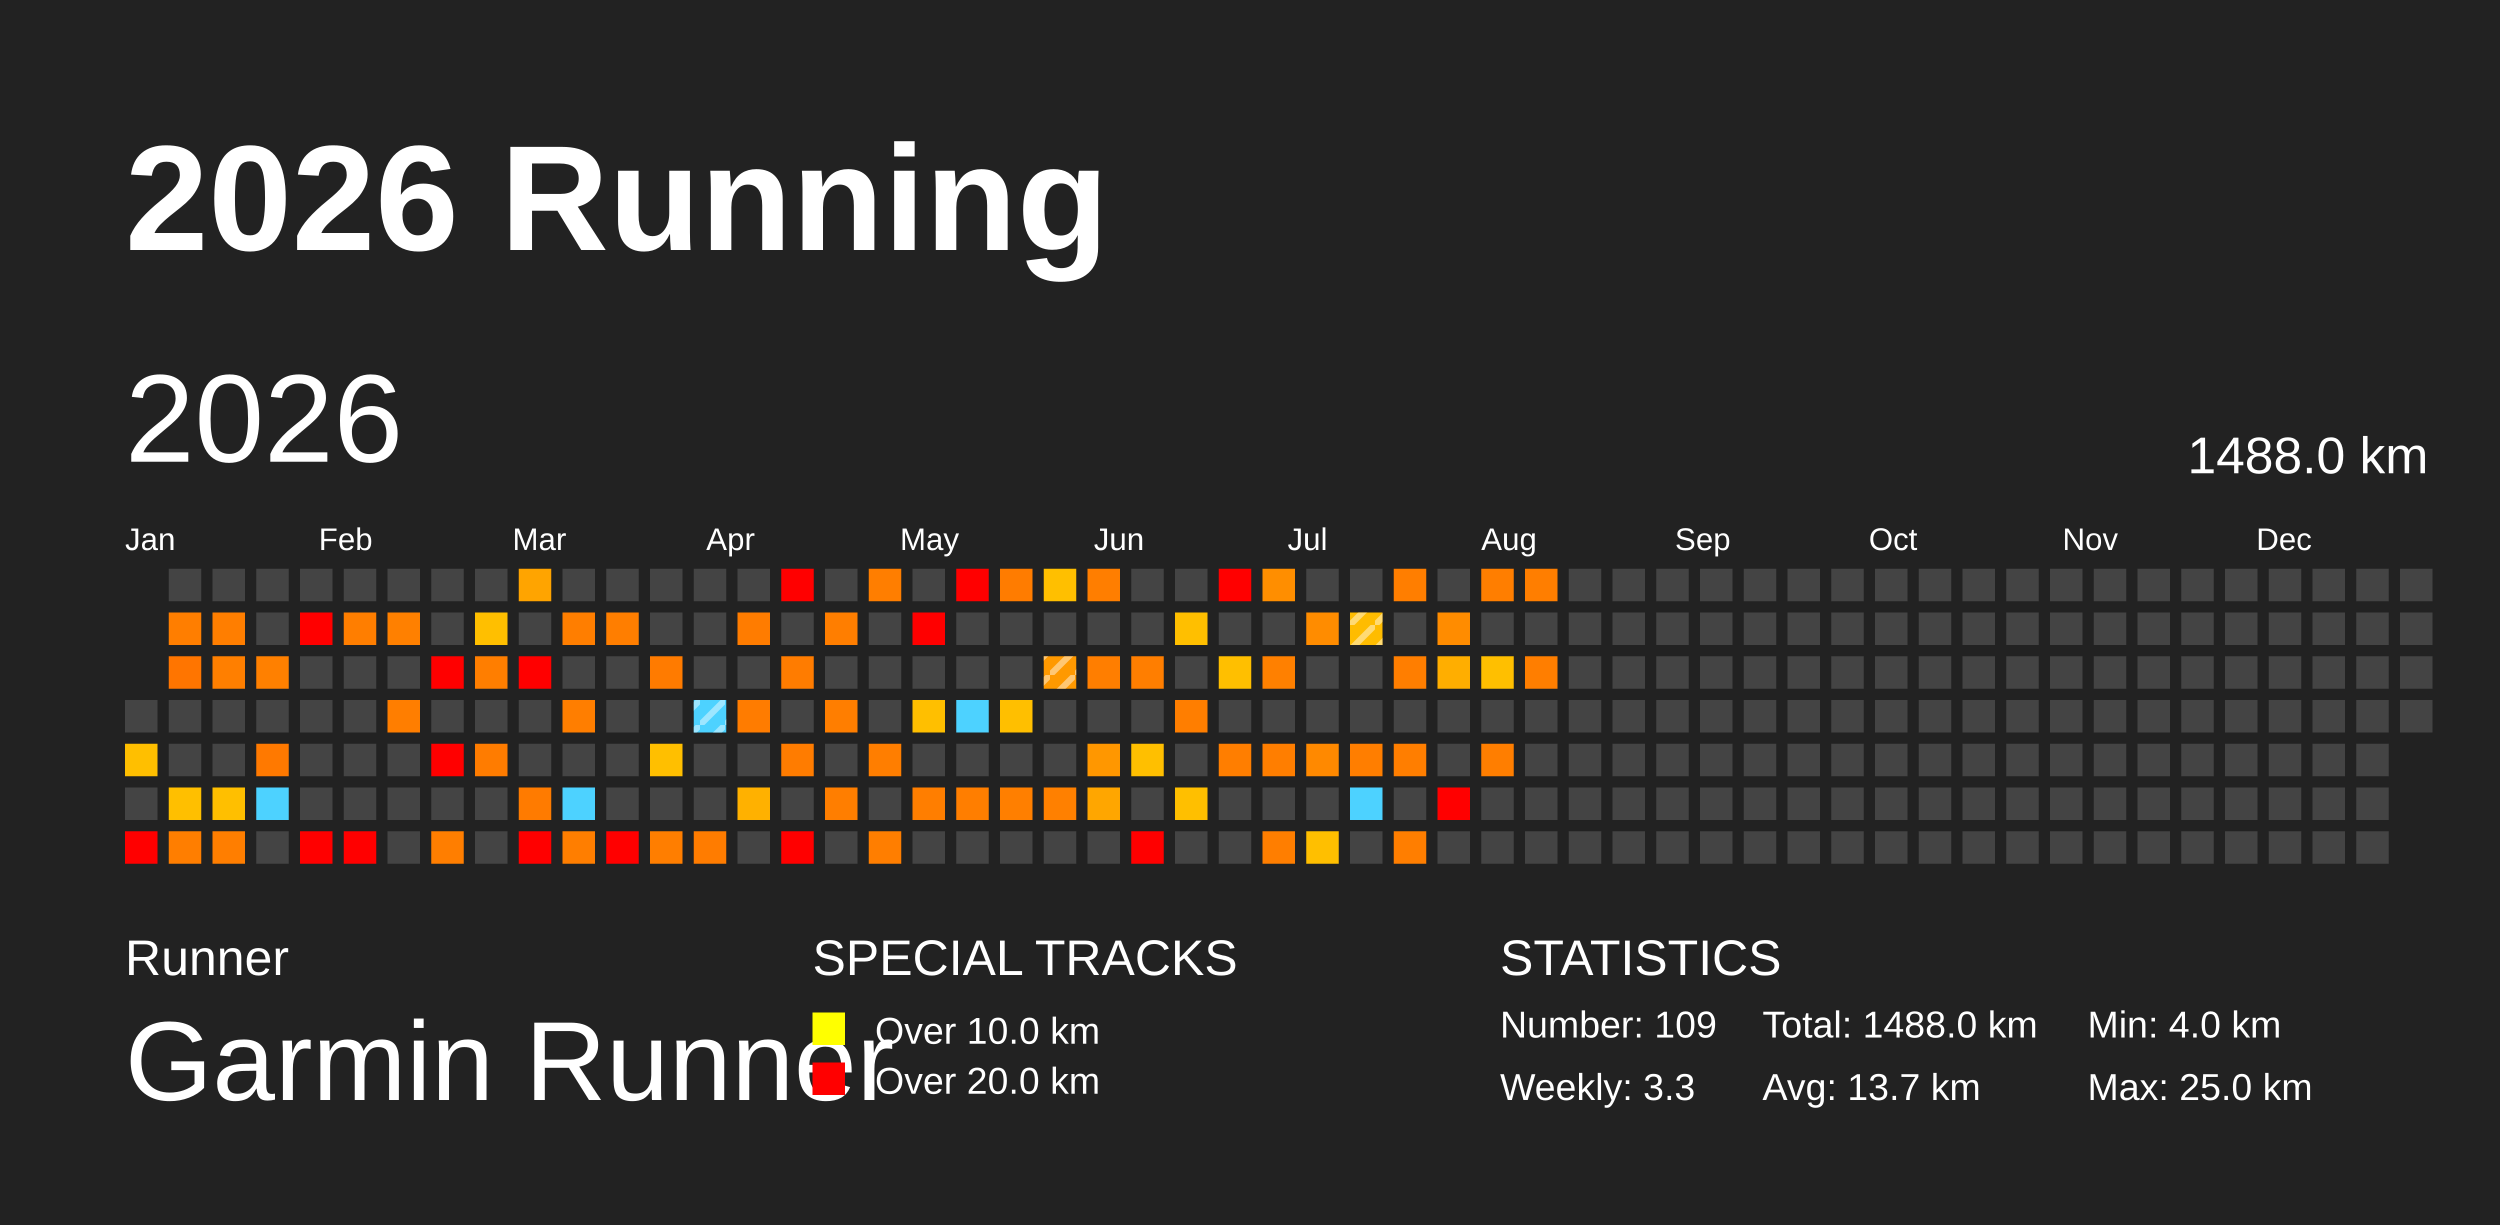
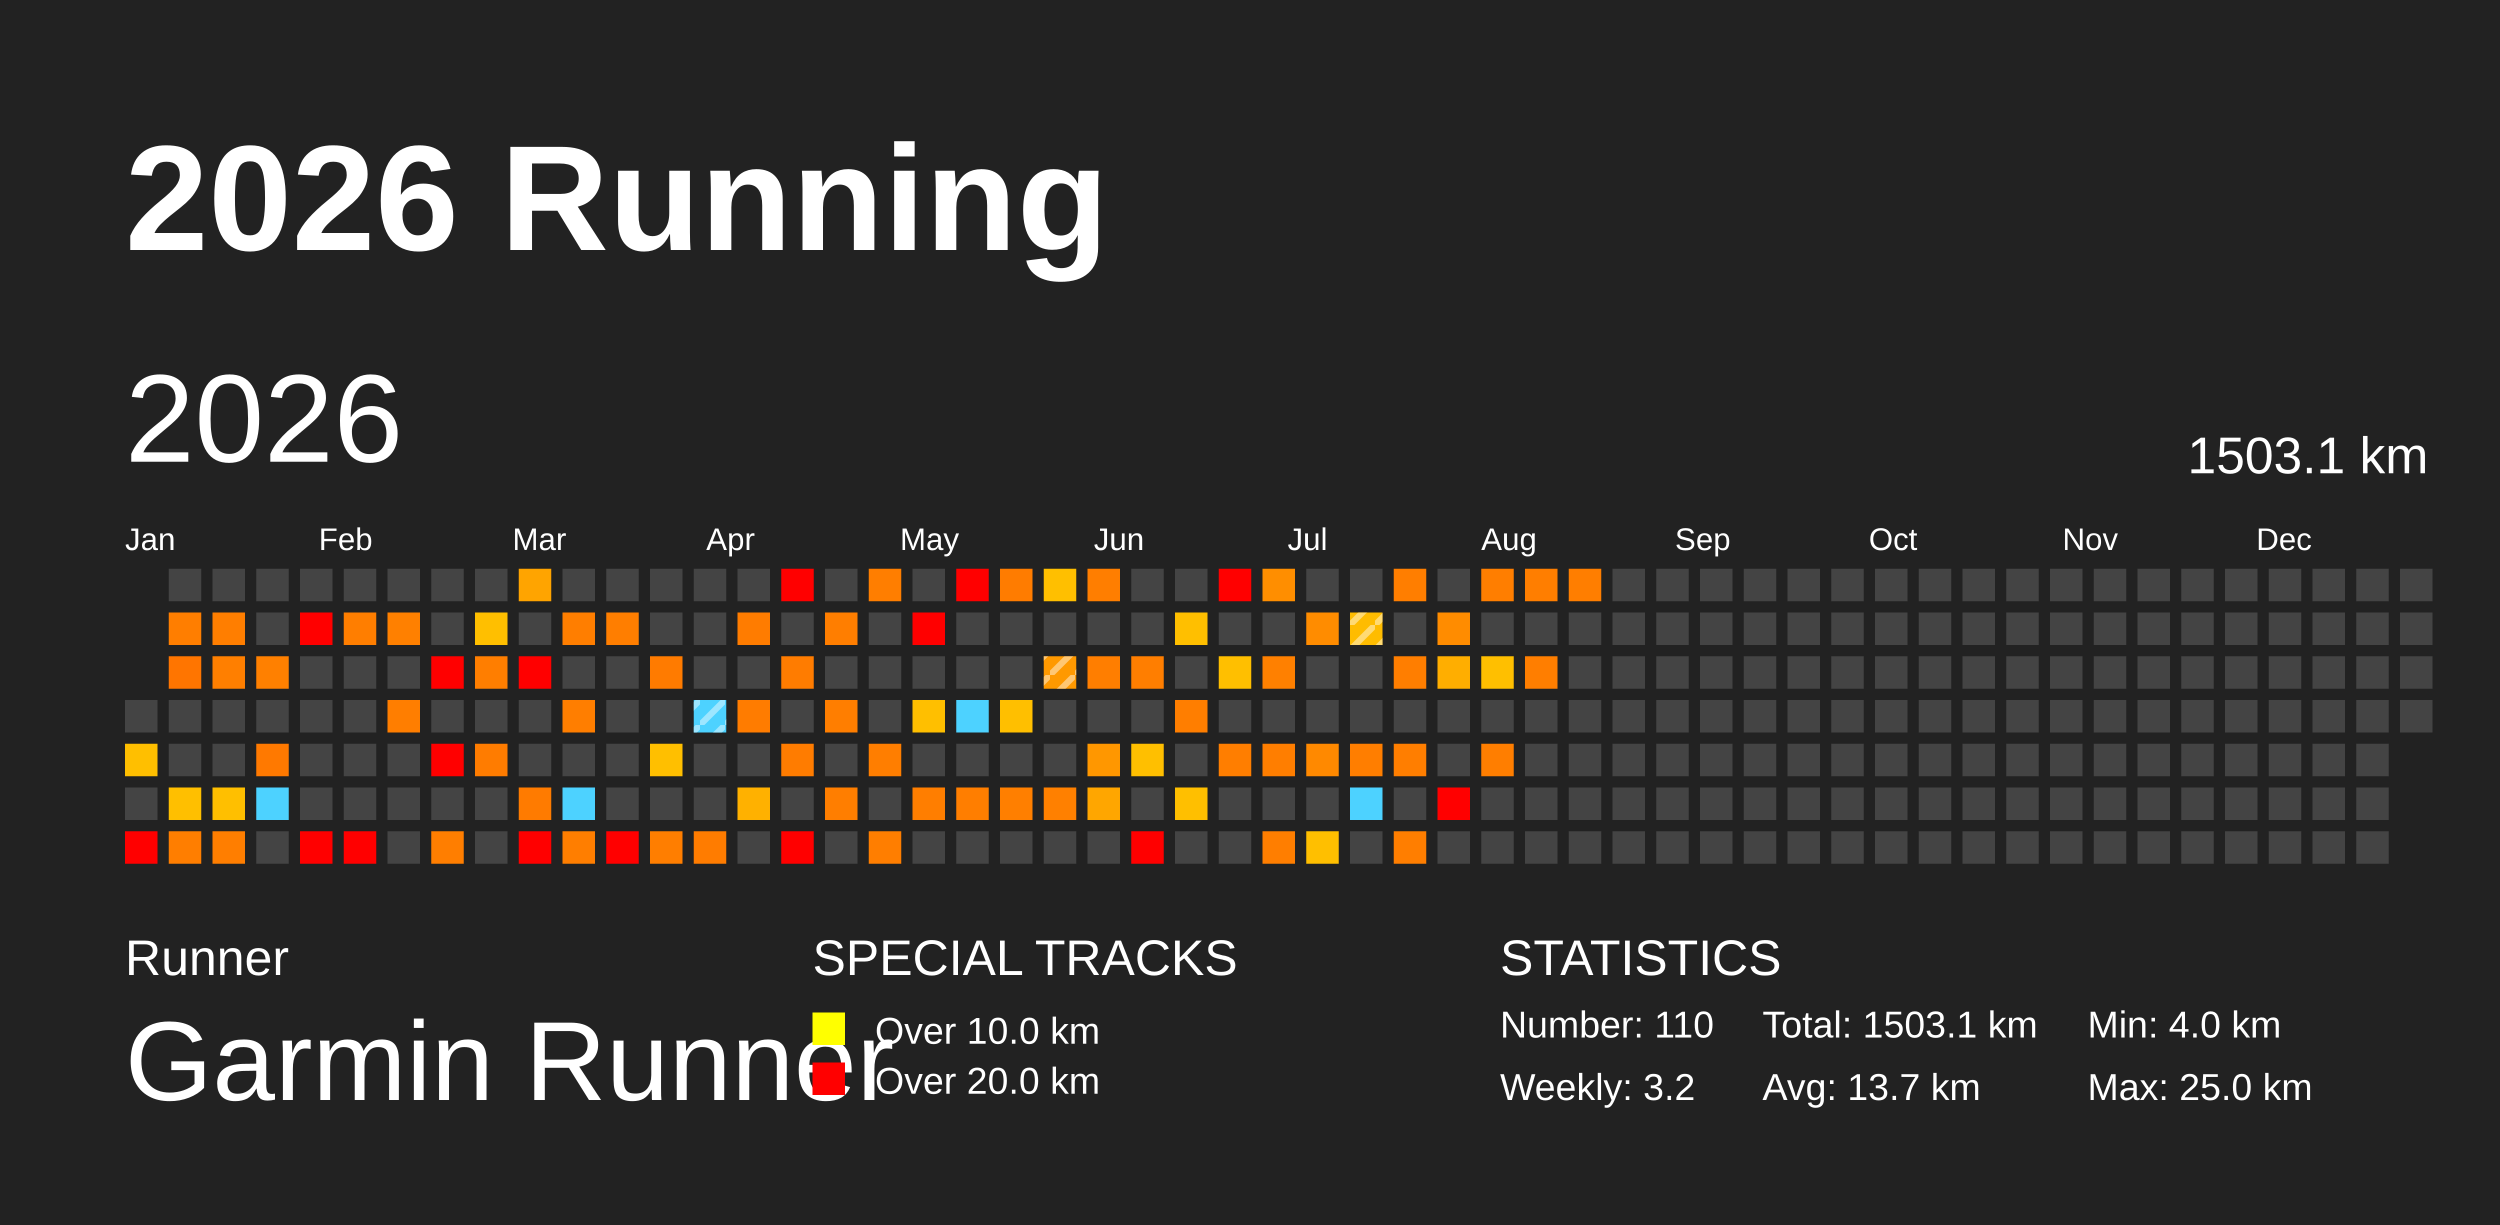
<svg xmlns="http://www.w3.org/2000/svg" baseProfile="full" height="98mm" version="1.1" viewBox="0,0,200,98" width="200mm">
  <defs>
    <pattern height="2" id="indoor-stripe" patternUnits="userSpaceOnUse" width="2">
      <line stroke="white" stroke-opacity="0.45" stroke-width="0.5" x1="0" x2="2" y1="2" y2="0" />
    </pattern>
  </defs>
  <rect fill="#222222" height="98" width="200" x="0" y="0" />
  <text fill="#FFFFFF" style="font-size:12px; font-family:Arial; font-weight:bold;" x="10" y="20">2026 Running</text>
  <text fill="#FFFFFF" style="font-size:4px; font-family:Arial" x="10" y="78">Runner</text>
  <text fill="#FFFFFF" style="font-size:9px; font-family:Arial" x="10" y="88">Garmin Runner</text>
  <text fill="#FFFFFF" style="font-size:4px; font-family:Arial" x="65" y="78">SPECIAL TRACKS</text>
  <rect fill="yellow" height="2.6" width="2.6" x="65" y="81" />
  <text fill="#FFFFFF" style="font-size:3px; font-family:Arial" x="70" y="83.5">Over 10.0 km</text>
  <rect fill="red" height="2.6" width="2.6" x="65" y="85" />
  <text fill="#FFFFFF" style="font-size:3px; font-family:Arial" x="70" y="87.5">Over 20.0 km</text>
  <text fill="#FFFFFF" style="font-size:4px; font-family:Arial" x="120" y="78">STATISTICS</text>
-   <text fill="#FFFFFF" style="font-size:3px; font-family:Arial" x="120" y="83">Number: 109</text>
-   <text fill="#FFFFFF" style="font-size:3px; font-family:Arial" x="120" y="88">Weekly: 3.3</text>
-   <text fill="#FFFFFF" style="font-size:3px; font-family:Arial" x="141" y="83">Total: 1488.0 km</text>
+   <text fill="#FFFFFF" style="font-size:3px; font-family:Arial" x="120" y="83">Number: 110</text>
+   <text fill="#FFFFFF" style="font-size:3px; font-family:Arial" x="120" y="88">Weekly: 3.2</text>
+   <text fill="#FFFFFF" style="font-size:3px; font-family:Arial" x="141" y="83">Total: 1503.1 km</text>
  <text fill="#FFFFFF" style="font-size:3px; font-family:Arial" x="141" y="88">Avg: 13.7 km</text>
  <text fill="#FFFFFF" style="font-size:3px; font-family:Arial" x="167" y="83">Min: 4.0 km</text>
  <text fill="#FFFFFF" style="font-size:3px; font-family:Arial" x="167" y="88">Max: 25.0 km</text>
  <text dominant-baseline="hanging" fill="#FFFFFF" style="font-size:10.0px; font-family:Arial;" x="10" y="30">2026</text>
-   <text dominant-baseline="hanging" fill="#FFFFFF" style="font-size:4.125px; font-family:Arial;" x="175" y="35">1488.0 km</text>
+   <text dominant-baseline="hanging" fill="#FFFFFF" style="font-size:4.125px; font-family:Arial;" x="175" y="35">1503.1 km</text>
  <text fill="#FFFFFF" style="font-size:2.5px; font-family:Arial" x="10.0" y="44">Jan</text>
  <text fill="#FFFFFF" style="font-size:2.5px; font-family:Arial" x="25.5" y="44">Feb</text>
  <text fill="#FFFFFF" style="font-size:2.5px; font-family:Arial" x="41.0" y="44">Mar</text>
  <text fill="#FFFFFF" style="font-size:2.5px; font-family:Arial" x="56.5" y="44">Apr</text>
  <text fill="#FFFFFF" style="font-size:2.5px; font-family:Arial" x="72.0" y="44">May</text>
  <text fill="#FFFFFF" style="font-size:2.5px; font-family:Arial" x="87.5" y="44">Jun</text>
  <text fill="#FFFFFF" style="font-size:2.5px; font-family:Arial" x="103.0" y="44">Jul</text>
  <text fill="#FFFFFF" style="font-size:2.5px; font-family:Arial" x="118.5" y="44">Aug</text>
  <text fill="#FFFFFF" style="font-size:2.5px; font-family:Arial" x="134.0" y="44">Sep</text>
  <text fill="#FFFFFF" style="font-size:2.5px; font-family:Arial" x="149.5" y="44">Oct</text>
  <text fill="#FFFFFF" style="font-size:2.5px; font-family:Arial" x="165.0" y="44">Nov</text>
  <text fill="#FFFFFF" style="font-size:2.5px; font-family:Arial" x="180.5" y="44">Dec</text>
  <rect fill="#444444" height="2.6" width="2.6" x="10.0" y="56.0" />
  <rect fill="#ffbf00" height="2.6" width="2.6" x="10.0" y="59.5" />
  <rect fill="#444444" height="2.6" width="2.6" x="10.0" y="63.0" />
  <rect fill="red" height="2.6" width="2.6" x="10.0" y="66.5" />
  <rect fill="#444444" height="2.6" width="2.6" x="13.5" y="45.5" />
  <rect fill="#ff7e00" height="2.6" width="2.6" x="13.5" y="49.0" />
  <rect fill="#ff7500" height="2.6" width="2.6" x="13.5" y="52.5" />
  <rect fill="#444444" height="2.6" width="2.6" x="13.5" y="56.0" />
  <rect fill="#444444" height="2.6" width="2.6" x="13.5" y="59.5" />
  <rect fill="#ffbf00" height="2.6" width="2.6" x="13.5" y="63.0" />
  <rect fill="#ff7e00" height="2.6" width="2.6" x="13.5" y="66.5" />
  <rect fill="#444444" height="2.6" width="2.6" x="17.0" y="45.5" />
  <rect fill="#ff7e00" height="2.6" width="2.6" x="17.0" y="49.0" />
  <rect fill="#ff7f00" height="2.6" width="2.6" x="17.0" y="52.5" />
  <rect fill="#444444" height="2.6" width="2.6" x="17.0" y="56.0" />
  <rect fill="#444444" height="2.6" width="2.6" x="17.0" y="59.5" />
  <rect fill="#ffbf00" height="2.6" width="2.6" x="17.0" y="63.0" />
  <rect fill="#ff7e00" height="2.6" width="2.6" x="17.0" y="66.5" />
  <rect fill="#444444" height="2.6" width="2.6" x="20.5" y="45.5" />
  <rect fill="#444444" height="2.6" width="2.6" x="20.5" y="49.0" />
  <rect fill="#ff8000" height="2.6" width="2.6" x="20.5" y="52.5" />
  <rect fill="#444444" height="2.6" width="2.6" x="20.5" y="56.0" />
  <rect fill="#ff7900" height="2.6" width="2.6" x="20.5" y="59.5" />
  <rect fill="#4dd2ff" height="2.6" width="2.6" x="20.5" y="63.0" />
  <rect fill="#444444" height="2.6" width="2.6" x="20.5" y="66.5" />
  <rect fill="#444444" height="2.6" width="2.6" x="24.0" y="45.5" />
  <rect fill="red" height="2.6" width="2.6" x="24.0" y="49.0" />
  <rect fill="#444444" height="2.6" width="2.6" x="24.0" y="52.5" />
  <rect fill="#444444" height="2.6" width="2.6" x="24.0" y="56.0" />
  <rect fill="#444444" height="2.6" width="2.6" x="24.0" y="59.5" />
  <rect fill="#444444" height="2.6" width="2.6" x="24.0" y="63.0" />
  <rect fill="red" height="2.6" width="2.6" x="24.0" y="66.5" />
  <rect fill="#444444" height="2.6" width="2.6" x="27.5" y="45.5" />
  <rect fill="#ff7e00" height="2.6" width="2.6" x="27.5" y="49.0" />
  <rect fill="#444444" height="2.6" width="2.6" x="27.5" y="52.5" />
  <rect fill="#444444" height="2.6" width="2.6" x="27.5" y="56.0" />
  <rect fill="#444444" height="2.6" width="2.6" x="27.5" y="59.5" />
  <rect fill="#444444" height="2.6" width="2.6" x="27.5" y="63.0" />
  <rect fill="red" height="2.6" width="2.6" x="27.5" y="66.5" />
  <rect fill="#444444" height="2.6" width="2.6" x="31.0" y="45.5" />
  <rect fill="#ff8000" height="2.6" width="2.6" x="31.0" y="49.0" />
  <rect fill="#444444" height="2.6" width="2.6" x="31.0" y="52.5" />
  <rect fill="#ff7e00" height="2.6" width="2.6" x="31.0" y="56.0" />
  <rect fill="#444444" height="2.6" width="2.6" x="31.0" y="59.5" />
  <rect fill="#444444" height="2.6" width="2.6" x="31.0" y="63.0" />
  <rect fill="#444444" height="2.6" width="2.6" x="31.0" y="66.5" />
  <rect fill="#444444" height="2.6" width="2.6" x="34.5" y="45.5" />
  <rect fill="#444444" height="2.6" width="2.6" x="34.5" y="49.0" />
  <rect fill="red" height="2.6" width="2.6" x="34.5" y="52.5" />
  <rect fill="#444444" height="2.6" width="2.6" x="34.5" y="56.0" />
  <rect fill="red" height="2.6" width="2.6" x="34.5" y="59.5" />
  <rect fill="#444444" height="2.6" width="2.6" x="34.5" y="63.0" />
  <rect fill="#ff7e00" height="2.6" width="2.6" x="34.5" y="66.5" />
  <rect fill="#444444" height="2.6" width="2.6" x="38.0" y="45.5" />
  <rect fill="#ffbf00" height="2.6" width="2.6" x="38.0" y="49.0" />
  <rect fill="#ff7e00" height="2.6" width="2.6" x="38.0" y="52.5" />
  <rect fill="#444444" height="2.6" width="2.6" x="38.0" y="56.0" />
  <rect fill="#ff7c00" height="2.6" width="2.6" x="38.0" y="59.5" />
  <rect fill="#444444" height="2.6" width="2.6" x="38.0" y="63.0" />
  <rect fill="#444444" height="2.6" width="2.6" x="38.0" y="66.5" />
  <rect fill="#ffa400" height="2.6" width="2.6" x="41.5" y="45.5" />
  <rect fill="#444444" height="2.6" width="2.6" x="41.5" y="49.0" />
  <rect fill="red" height="2.6" width="2.6" x="41.5" y="52.5" />
  <rect fill="#444444" height="2.6" width="2.6" x="41.5" y="56.0" />
  <rect fill="#444444" height="2.6" width="2.6" x="41.5" y="59.5" />
  <rect fill="#ff7b00" height="2.6" width="2.6" x="41.5" y="63.0" />
  <rect fill="red" height="2.6" width="2.6" x="41.5" y="66.5" />
  <rect fill="#444444" height="2.6" width="2.6" x="45.0" y="45.5" />
  <rect fill="#ff7e00" height="2.6" width="2.6" x="45.0" y="49.0" />
  <rect fill="#444444" height="2.6" width="2.6" x="45.0" y="52.5" />
  <rect fill="#ff7e00" height="2.6" width="2.6" x="45.0" y="56.0" />
  <rect fill="#444444" height="2.6" width="2.6" x="45.0" y="59.5" />
  <rect fill="#4dd2ff" height="2.6" width="2.6" x="45.0" y="63.0" />
  <rect fill="#ff7e00" height="2.6" width="2.6" x="45.0" y="66.5" />
  <rect fill="#444444" height="2.6" width="2.6" x="48.5" y="45.5" />
  <rect fill="#ff7e00" height="2.6" width="2.6" x="48.5" y="49.0" />
  <rect fill="#444444" height="2.6" width="2.6" x="48.5" y="52.5" />
  <rect fill="#444444" height="2.6" width="2.6" x="48.5" y="56.0" />
  <rect fill="#444444" height="2.6" width="2.6" x="48.5" y="59.5" />
  <rect fill="#444444" height="2.6" width="2.6" x="48.5" y="63.0" />
  <rect fill="red" height="2.6" width="2.6" x="48.5" y="66.5" />
  <rect fill="#444444" height="2.6" width="2.6" x="52.0" y="45.5" />
  <rect fill="#444444" height="2.6" width="2.6" x="52.0" y="49.0" />
  <rect fill="#ff7b00" height="2.6" width="2.6" x="52.0" y="52.5" />
  <rect fill="#444444" height="2.6" width="2.6" x="52.0" y="56.0" />
  <rect fill="#ffbf00" height="2.6" width="2.6" x="52.0" y="59.5" />
  <rect fill="#444444" height="2.6" width="2.6" x="52.0" y="63.0" />
  <rect fill="#ff7e00" height="2.6" width="2.6" x="52.0" y="66.5" />
  <rect fill="#444444" height="2.6" width="2.6" x="55.5" y="45.5" />
  <rect fill="#444444" height="2.6" width="2.6" x="55.5" y="49.0" />
  <rect fill="#444444" height="2.6" width="2.6" x="55.5" y="52.5" />
  <rect fill="#4dd2ff" height="2.6" width="2.6" x="55.5" y="56.0" />
  <rect fill="url(#indoor-stripe)" height="2.6" style="pointer-events: none;" width="2.6" x="55.5" y="56.0" />
  <rect fill="#444444" height="2.6" width="2.6" x="55.5" y="59.5" />
  <rect fill="#444444" height="2.6" width="2.6" x="55.5" y="63.0" />
  <rect fill="#ff7c00" height="2.6" width="2.6" x="55.5" y="66.5" />
  <rect fill="#444444" height="2.6" width="2.6" x="59.0" y="45.5" />
  <rect fill="#ff7c00" height="2.6" width="2.6" x="59.0" y="49.0" />
  <rect fill="#444444" height="2.6" width="2.6" x="59.0" y="52.5" />
  <rect fill="#ff7c00" height="2.6" width="2.6" x="59.0" y="56.0" />
  <rect fill="#444444" height="2.6" width="2.6" x="59.0" y="59.5" />
  <rect fill="#ffb100" height="2.6" width="2.6" x="59.0" y="63.0" />
  <rect fill="#444444" height="2.6" width="2.6" x="59.0" y="66.5" />
  <rect fill="red" height="2.6" width="2.6" x="62.5" y="45.5" />
  <rect fill="#444444" height="2.6" width="2.6" x="62.5" y="49.0" />
  <rect fill="#ff7c00" height="2.6" width="2.6" x="62.5" y="52.5" />
  <rect fill="#444444" height="2.6" width="2.6" x="62.5" y="56.0" />
  <rect fill="#ff7c00" height="2.6" width="2.6" x="62.5" y="59.5" />
  <rect fill="#444444" height="2.6" width="2.6" x="62.5" y="63.0" />
  <rect fill="red" height="2.6" width="2.6" x="62.5" y="66.5" />
  <rect fill="#444444" height="2.6" width="2.6" x="66.0" y="45.5" />
  <rect fill="#ff7e00" height="2.6" width="2.6" x="66.0" y="49.0" />
  <rect fill="#444444" height="2.6" width="2.6" x="66.0" y="52.5" />
  <rect fill="#ff7e00" height="2.6" width="2.6" x="66.0" y="56.0" />
  <rect fill="#444444" height="2.6" width="2.6" x="66.0" y="59.5" />
  <rect fill="#ff7e00" height="2.6" width="2.6" x="66.0" y="63.0" />
  <rect fill="#444444" height="2.6" width="2.6" x="66.0" y="66.5" />
  <rect fill="#ff7e00" height="2.6" width="2.6" x="69.5" y="45.5" />
  <rect fill="#444444" height="2.6" width="2.6" x="69.5" y="49.0" />
  <rect fill="#444444" height="2.6" width="2.6" x="69.5" y="52.5" />
  <rect fill="#444444" height="2.6" width="2.6" x="69.5" y="56.0" />
  <rect fill="#ff7e00" height="2.6" width="2.6" x="69.5" y="59.5" />
  <rect fill="#444444" height="2.6" width="2.6" x="69.5" y="63.0" />
  <rect fill="#ff7e00" height="2.6" width="2.6" x="69.5" y="66.5" />
  <rect fill="#444444" height="2.6" width="2.6" x="73.0" y="45.5" />
  <rect fill="red" height="2.6" width="2.6" x="73.0" y="49.0" />
  <rect fill="#444444" height="2.6" width="2.6" x="73.0" y="52.5" />
  <rect fill="#ffbf00" height="2.6" width="2.6" x="73.0" y="56.0" />
  <rect fill="#444444" height="2.6" width="2.6" x="73.0" y="59.5" />
  <rect fill="#ff7e00" height="2.6" width="2.6" x="73.0" y="63.0" />
  <rect fill="#444444" height="2.6" width="2.6" x="73.0" y="66.5" />
  <rect fill="red" height="2.6" width="2.6" x="76.5" y="45.5" />
  <rect fill="#444444" height="2.6" width="2.6" x="76.5" y="49.0" />
  <rect fill="#444444" height="2.6" width="2.6" x="76.5" y="52.5" />
  <rect fill="#4dd2ff" height="2.6" width="2.6" x="76.5" y="56.0" />
  <rect fill="#444444" height="2.6" width="2.6" x="76.5" y="59.5" />
  <rect fill="#ff7e00" height="2.6" width="2.6" x="76.5" y="63.0" />
  <rect fill="#444444" height="2.6" width="2.6" x="76.5" y="66.5" />
  <rect fill="#ff7c00" height="2.6" width="2.6" x="80.0" y="45.5" />
  <rect fill="#444444" height="2.6" width="2.6" x="80.0" y="49.0" />
  <rect fill="#444444" height="2.6" width="2.6" x="80.0" y="52.5" />
  <rect fill="#ffbf00" height="2.6" width="2.6" x="80.0" y="56.0" />
  <rect fill="#444444" height="2.6" width="2.6" x="80.0" y="59.5" />
  <rect fill="#ff7f00" height="2.6" width="2.6" x="80.0" y="63.0" />
  <rect fill="#444444" height="2.6" width="2.6" x="80.0" y="66.5" />
  <rect fill="#ffbf00" height="2.6" width="2.6" x="83.5" y="45.5" />
  <rect fill="#444444" height="2.6" width="2.6" x="83.5" y="49.0" />
  <rect fill="#ff9900" height="2.6" width="2.6" x="83.5" y="52.5" />
  <rect fill="url(#indoor-stripe)" height="2.6" style="pointer-events: none;" width="2.6" x="83.5" y="52.5" />
  <rect fill="#444444" height="2.6" width="2.6" x="83.5" y="56.0" />
  <rect fill="#444444" height="2.6" width="2.6" x="83.5" y="59.5" />
  <rect fill="#ff8000" height="2.6" width="2.6" x="83.5" y="63.0" />
  <rect fill="#444444" height="2.6" width="2.6" x="83.5" y="66.5" />
  <rect fill="#ff7e00" height="2.6" width="2.6" x="87.0" y="45.5" />
  <rect fill="#444444" height="2.6" width="2.6" x="87.0" y="49.0" />
  <rect fill="#ff7e00" height="2.6" width="2.6" x="87.0" y="52.5" />
  <rect fill="#444444" height="2.6" width="2.6" x="87.0" y="56.0" />
  <rect fill="#ff9700" height="2.6" width="2.6" x="87.0" y="59.5" />
  <rect fill="#ffa600" height="2.6" width="2.6" x="87.0" y="63.0" />
  <rect fill="#444444" height="2.6" width="2.6" x="87.0" y="66.5" />
  <rect fill="#444444" height="2.6" width="2.6" x="90.5" y="45.5" />
  <rect fill="#444444" height="2.6" width="2.6" x="90.5" y="49.0" />
  <rect fill="#ff7e00" height="2.6" width="2.6" x="90.5" y="52.5" />
  <rect fill="#444444" height="2.6" width="2.6" x="90.5" y="56.0" />
  <rect fill="#ffbf00" height="2.6" width="2.6" x="90.5" y="59.5" />
  <rect fill="#444444" height="2.6" width="2.6" x="90.5" y="63.0" />
  <rect fill="red" height="2.6" width="2.6" x="90.5" y="66.5" />
  <rect fill="#444444" height="2.6" width="2.6" x="94.0" y="45.5" />
  <rect fill="#ffbf00" height="2.6" width="2.6" x="94.0" y="49.0" />
  <rect fill="#444444" height="2.6" width="2.6" x="94.0" y="52.5" />
  <rect fill="#ff7e00" height="2.6" width="2.6" x="94.0" y="56.0" />
  <rect fill="#444444" height="2.6" width="2.6" x="94.0" y="59.5" />
  <rect fill="#ffbf00" height="2.6" width="2.6" x="94.0" y="63.0" />
  <rect fill="#444444" height="2.6" width="2.6" x="94.0" y="66.5" />
  <rect fill="red" height="2.6" width="2.6" x="97.5" y="45.5" />
  <rect fill="#444444" height="2.6" width="2.6" x="97.5" y="49.0" />
  <rect fill="#ffbf00" height="2.6" width="2.6" x="97.5" y="52.5" />
  <rect fill="#444444" height="2.6" width="2.6" x="97.5" y="56.0" />
  <rect fill="#ff7e00" height="2.6" width="2.6" x="97.5" y="59.5" />
  <rect fill="#444444" height="2.6" width="2.6" x="97.5" y="63.0" />
  <rect fill="#444444" height="2.6" width="2.6" x="97.5" y="66.5" />
  <rect fill="#ff8e00" height="2.6" width="2.6" x="101.0" y="45.5" />
  <rect fill="#444444" height="2.6" width="2.6" x="101.0" y="49.0" />
  <rect fill="#ff8000" height="2.6" width="2.6" x="101.0" y="52.5" />
  <rect fill="#444444" height="2.6" width="2.6" x="101.0" y="56.0" />
  <rect fill="#ff7e00" height="2.6" width="2.6" x="101.0" y="59.5" />
  <rect fill="#444444" height="2.6" width="2.6" x="101.0" y="63.0" />
  <rect fill="#ff7e00" height="2.6" width="2.6" x="101.0" y="66.5" />
  <rect fill="#444444" height="2.6" width="2.6" x="104.5" y="45.5" />
  <rect fill="#ff8c00" height="2.6" width="2.6" x="104.5" y="49.0" />
  <rect fill="#444444" height="2.6" width="2.6" x="104.5" y="52.5" />
  <rect fill="#444444" height="2.6" width="2.6" x="104.5" y="56.0" />
  <rect fill="#ff8900" height="2.6" width="2.6" x="104.5" y="59.5" />
  <rect fill="#444444" height="2.6" width="2.6" x="104.5" y="63.0" />
  <rect fill="#ffbf00" height="2.6" width="2.6" x="104.5" y="66.5" />
  <rect fill="#444444" height="2.6" width="2.6" x="108.0" y="45.5" />
  <rect fill="#ffbc00" height="2.6" width="2.6" x="108.0" y="49.0" />
  <rect fill="url(#indoor-stripe)" height="2.6" style="pointer-events: none;" width="2.6" x="108.0" y="49.0" />
  <rect fill="#444444" height="2.6" width="2.6" x="108.0" y="52.5" />
  <rect fill="#444444" height="2.6" width="2.6" x="108.0" y="56.0" />
  <rect fill="#ff7e00" height="2.6" width="2.6" x="108.0" y="59.5" />
  <rect fill="#4dd2ff" height="2.6" width="2.6" x="108.0" y="63.0" />
  <rect fill="#444444" height="2.6" width="2.6" x="108.0" y="66.5" />
  <rect fill="#ff7e00" height="2.6" width="2.6" x="111.5" y="45.5" />
  <rect fill="#444444" height="2.6" width="2.6" x="111.5" y="49.0" />
  <rect fill="#ff7e00" height="2.6" width="2.6" x="111.5" y="52.5" />
  <rect fill="#444444" height="2.6" width="2.6" x="111.5" y="56.0" />
  <rect fill="#ff7e00" height="2.6" width="2.6" x="111.5" y="59.5" />
  <rect fill="#444444" height="2.6" width="2.6" x="111.5" y="63.0" />
  <rect fill="#ff7e00" height="2.6" width="2.6" x="111.5" y="66.5" />
  <rect fill="#444444" height="2.6" width="2.6" x="115.0" y="45.5" />
  <rect fill="#ff8c00" height="2.6" width="2.6" x="115.0" y="49.0" />
  <rect fill="#ffae00" height="2.6" width="2.6" x="115.0" y="52.5" />
  <rect fill="#444444" height="2.6" width="2.6" x="115.0" y="56.0" />
  <rect fill="#444444" height="2.6" width="2.6" x="115.0" y="59.5" />
  <rect fill="red" height="2.6" width="2.6" x="115.0" y="63.0" />
  <rect fill="#444444" height="2.6" width="2.6" x="115.0" y="66.5" />
  <rect fill="#ff7e00" height="2.6" width="2.6" x="118.5" y="45.5" />
  <rect fill="#444444" height="2.6" width="2.6" x="118.5" y="49.0" />
  <rect fill="#ffbf00" height="2.6" width="2.6" x="118.5" y="52.5" />
  <rect fill="#444444" height="2.6" width="2.6" x="118.5" y="56.0" />
  <rect fill="#ff7e00" height="2.6" width="2.6" x="118.5" y="59.5" />
  <rect fill="#444444" height="2.6" width="2.6" x="118.5" y="63.0" />
  <rect fill="#444444" height="2.6" width="2.6" x="118.5" y="66.5" />
  <rect fill="#ff7e00" height="2.6" width="2.6" x="122.0" y="45.5" />
  <rect fill="#444444" height="2.6" width="2.6" x="122.0" y="49.0" />
  <rect fill="#ff7e00" height="2.6" width="2.6" x="122.0" y="52.5" />
  <rect fill="#444444" height="2.6" width="2.6" x="122.0" y="56.0" />
  <rect fill="#444444" height="2.6" width="2.6" x="122.0" y="59.5" />
  <rect fill="#444444" height="2.6" width="2.6" x="122.0" y="63.0" />
  <rect fill="#444444" height="2.6" width="2.6" x="122.0" y="66.5" />
-   <rect fill="#444444" height="2.6" width="2.6" x="125.5" y="45.5" />
+   <rect fill="#ff7e00" height="2.6" width="2.6" x="125.5" y="45.5" />
  <rect fill="#444444" height="2.6" width="2.6" x="125.5" y="49.0" />
  <rect fill="#444444" height="2.6" width="2.6" x="125.5" y="52.5" />
  <rect fill="#444444" height="2.6" width="2.6" x="125.5" y="56.0" />
  <rect fill="#444444" height="2.6" width="2.6" x="125.5" y="59.5" />
  <rect fill="#444444" height="2.6" width="2.6" x="125.5" y="63.0" />
  <rect fill="#444444" height="2.6" width="2.6" x="125.5" y="66.5" />
  <rect fill="#444444" height="2.6" width="2.6" x="129.0" y="45.5" />
  <rect fill="#444444" height="2.6" width="2.6" x="129.0" y="49.0" />
  <rect fill="#444444" height="2.6" width="2.6" x="129.0" y="52.5" />
  <rect fill="#444444" height="2.6" width="2.6" x="129.0" y="56.0" />
  <rect fill="#444444" height="2.6" width="2.6" x="129.0" y="59.5" />
  <rect fill="#444444" height="2.6" width="2.6" x="129.0" y="63.0" />
  <rect fill="#444444" height="2.6" width="2.6" x="129.0" y="66.5" />
  <rect fill="#444444" height="2.6" width="2.6" x="132.5" y="45.5" />
  <rect fill="#444444" height="2.6" width="2.6" x="132.5" y="49.0" />
  <rect fill="#444444" height="2.6" width="2.6" x="132.5" y="52.5" />
  <rect fill="#444444" height="2.6" width="2.6" x="132.5" y="56.0" />
  <rect fill="#444444" height="2.6" width="2.6" x="132.5" y="59.5" />
  <rect fill="#444444" height="2.6" width="2.6" x="132.5" y="63.0" />
  <rect fill="#444444" height="2.6" width="2.6" x="132.5" y="66.5" />
  <rect fill="#444444" height="2.6" width="2.6" x="136.0" y="45.5" />
  <rect fill="#444444" height="2.6" width="2.6" x="136.0" y="49.0" />
  <rect fill="#444444" height="2.6" width="2.6" x="136.0" y="52.5" />
  <rect fill="#444444" height="2.6" width="2.6" x="136.0" y="56.0" />
  <rect fill="#444444" height="2.6" width="2.6" x="136.0" y="59.5" />
  <rect fill="#444444" height="2.6" width="2.6" x="136.0" y="63.0" />
  <rect fill="#444444" height="2.6" width="2.6" x="136.0" y="66.5" />
  <rect fill="#444444" height="2.6" width="2.6" x="139.5" y="45.5" />
  <rect fill="#444444" height="2.6" width="2.6" x="139.5" y="49.0" />
  <rect fill="#444444" height="2.6" width="2.6" x="139.5" y="52.5" />
  <rect fill="#444444" height="2.6" width="2.6" x="139.5" y="56.0" />
  <rect fill="#444444" height="2.6" width="2.6" x="139.5" y="59.5" />
  <rect fill="#444444" height="2.6" width="2.6" x="139.5" y="63.0" />
  <rect fill="#444444" height="2.6" width="2.6" x="139.5" y="66.5" />
  <rect fill="#444444" height="2.6" width="2.6" x="143.0" y="45.5" />
  <rect fill="#444444" height="2.6" width="2.6" x="143.0" y="49.0" />
  <rect fill="#444444" height="2.6" width="2.6" x="143.0" y="52.5" />
  <rect fill="#444444" height="2.6" width="2.6" x="143.0" y="56.0" />
  <rect fill="#444444" height="2.6" width="2.6" x="143.0" y="59.5" />
  <rect fill="#444444" height="2.6" width="2.6" x="143.0" y="63.0" />
  <rect fill="#444444" height="2.6" width="2.6" x="143.0" y="66.5" />
  <rect fill="#444444" height="2.6" width="2.6" x="146.5" y="45.5" />
  <rect fill="#444444" height="2.6" width="2.6" x="146.5" y="49.0" />
  <rect fill="#444444" height="2.6" width="2.6" x="146.5" y="52.5" />
  <rect fill="#444444" height="2.6" width="2.6" x="146.5" y="56.0" />
  <rect fill="#444444" height="2.6" width="2.6" x="146.5" y="59.5" />
  <rect fill="#444444" height="2.6" width="2.6" x="146.5" y="63.0" />
  <rect fill="#444444" height="2.6" width="2.6" x="146.5" y="66.5" />
  <rect fill="#444444" height="2.6" width="2.6" x="150.0" y="45.5" />
  <rect fill="#444444" height="2.6" width="2.6" x="150.0" y="49.0" />
  <rect fill="#444444" height="2.6" width="2.6" x="150.0" y="52.5" />
  <rect fill="#444444" height="2.6" width="2.6" x="150.0" y="56.0" />
  <rect fill="#444444" height="2.6" width="2.6" x="150.0" y="59.5" />
  <rect fill="#444444" height="2.6" width="2.6" x="150.0" y="63.0" />
  <rect fill="#444444" height="2.6" width="2.6" x="150.0" y="66.5" />
  <rect fill="#444444" height="2.6" width="2.6" x="153.5" y="45.5" />
  <rect fill="#444444" height="2.6" width="2.6" x="153.5" y="49.0" />
  <rect fill="#444444" height="2.6" width="2.6" x="153.5" y="52.5" />
  <rect fill="#444444" height="2.6" width="2.6" x="153.5" y="56.0" />
  <rect fill="#444444" height="2.6" width="2.6" x="153.5" y="59.5" />
  <rect fill="#444444" height="2.6" width="2.6" x="153.5" y="63.0" />
  <rect fill="#444444" height="2.6" width="2.6" x="153.5" y="66.5" />
  <rect fill="#444444" height="2.6" width="2.6" x="157.0" y="45.5" />
  <rect fill="#444444" height="2.6" width="2.6" x="157.0" y="49.0" />
  <rect fill="#444444" height="2.6" width="2.6" x="157.0" y="52.5" />
  <rect fill="#444444" height="2.6" width="2.6" x="157.0" y="56.0" />
  <rect fill="#444444" height="2.6" width="2.6" x="157.0" y="59.5" />
  <rect fill="#444444" height="2.6" width="2.6" x="157.0" y="63.0" />
  <rect fill="#444444" height="2.6" width="2.6" x="157.0" y="66.5" />
  <rect fill="#444444" height="2.6" width="2.6" x="160.5" y="45.5" />
  <rect fill="#444444" height="2.6" width="2.6" x="160.5" y="49.0" />
  <rect fill="#444444" height="2.6" width="2.6" x="160.5" y="52.5" />
  <rect fill="#444444" height="2.6" width="2.6" x="160.5" y="56.0" />
  <rect fill="#444444" height="2.6" width="2.6" x="160.5" y="59.5" />
  <rect fill="#444444" height="2.6" width="2.6" x="160.5" y="63.0" />
  <rect fill="#444444" height="2.6" width="2.6" x="160.5" y="66.5" />
  <rect fill="#444444" height="2.6" width="2.6" x="164.0" y="45.5" />
  <rect fill="#444444" height="2.6" width="2.6" x="164.0" y="49.0" />
  <rect fill="#444444" height="2.6" width="2.6" x="164.0" y="52.5" />
  <rect fill="#444444" height="2.6" width="2.6" x="164.0" y="56.0" />
  <rect fill="#444444" height="2.6" width="2.6" x="164.0" y="59.5" />
  <rect fill="#444444" height="2.6" width="2.6" x="164.0" y="63.0" />
  <rect fill="#444444" height="2.6" width="2.6" x="164.0" y="66.5" />
  <rect fill="#444444" height="2.6" width="2.6" x="167.5" y="45.5" />
  <rect fill="#444444" height="2.6" width="2.6" x="167.5" y="49.0" />
  <rect fill="#444444" height="2.6" width="2.6" x="167.5" y="52.5" />
  <rect fill="#444444" height="2.6" width="2.6" x="167.5" y="56.0" />
  <rect fill="#444444" height="2.6" width="2.6" x="167.5" y="59.5" />
  <rect fill="#444444" height="2.6" width="2.6" x="167.5" y="63.0" />
  <rect fill="#444444" height="2.6" width="2.6" x="167.5" y="66.5" />
  <rect fill="#444444" height="2.6" width="2.6" x="171.0" y="45.5" />
  <rect fill="#444444" height="2.6" width="2.6" x="171.0" y="49.0" />
  <rect fill="#444444" height="2.6" width="2.6" x="171.0" y="52.5" />
  <rect fill="#444444" height="2.6" width="2.6" x="171.0" y="56.0" />
  <rect fill="#444444" height="2.6" width="2.6" x="171.0" y="59.5" />
  <rect fill="#444444" height="2.6" width="2.6" x="171.0" y="63.0" />
  <rect fill="#444444" height="2.6" width="2.6" x="171.0" y="66.5" />
  <rect fill="#444444" height="2.6" width="2.6" x="174.5" y="45.5" />
  <rect fill="#444444" height="2.6" width="2.6" x="174.5" y="49.0" />
  <rect fill="#444444" height="2.6" width="2.6" x="174.5" y="52.5" />
  <rect fill="#444444" height="2.6" width="2.6" x="174.5" y="56.0" />
  <rect fill="#444444" height="2.6" width="2.6" x="174.5" y="59.5" />
  <rect fill="#444444" height="2.6" width="2.6" x="174.5" y="63.0" />
  <rect fill="#444444" height="2.6" width="2.6" x="174.5" y="66.5" />
  <rect fill="#444444" height="2.6" width="2.6" x="178.0" y="45.5" />
  <rect fill="#444444" height="2.6" width="2.6" x="178.0" y="49.0" />
  <rect fill="#444444" height="2.6" width="2.6" x="178.0" y="52.5" />
  <rect fill="#444444" height="2.6" width="2.6" x="178.0" y="56.0" />
  <rect fill="#444444" height="2.6" width="2.6" x="178.0" y="59.5" />
  <rect fill="#444444" height="2.6" width="2.6" x="178.0" y="63.0" />
  <rect fill="#444444" height="2.6" width="2.6" x="178.0" y="66.5" />
  <rect fill="#444444" height="2.6" width="2.6" x="181.5" y="45.5" />
  <rect fill="#444444" height="2.6" width="2.6" x="181.5" y="49.0" />
  <rect fill="#444444" height="2.6" width="2.6" x="181.5" y="52.5" />
  <rect fill="#444444" height="2.6" width="2.6" x="181.5" y="56.0" />
  <rect fill="#444444" height="2.6" width="2.6" x="181.5" y="59.5" />
  <rect fill="#444444" height="2.6" width="2.6" x="181.5" y="63.0" />
  <rect fill="#444444" height="2.6" width="2.6" x="181.5" y="66.5" />
  <rect fill="#444444" height="2.6" width="2.6" x="185.0" y="45.5" />
  <rect fill="#444444" height="2.6" width="2.6" x="185.0" y="49.0" />
  <rect fill="#444444" height="2.6" width="2.6" x="185.0" y="52.5" />
  <rect fill="#444444" height="2.6" width="2.6" x="185.0" y="56.0" />
  <rect fill="#444444" height="2.6" width="2.6" x="185.0" y="59.5" />
  <rect fill="#444444" height="2.6" width="2.6" x="185.0" y="63.0" />
  <rect fill="#444444" height="2.6" width="2.6" x="185.0" y="66.5" />
  <rect fill="#444444" height="2.6" width="2.6" x="188.5" y="45.5" />
  <rect fill="#444444" height="2.6" width="2.6" x="188.5" y="49.0" />
  <rect fill="#444444" height="2.6" width="2.6" x="188.5" y="52.5" />
  <rect fill="#444444" height="2.6" width="2.6" x="188.5" y="56.0" />
  <rect fill="#444444" height="2.6" width="2.6" x="188.5" y="59.5" />
  <rect fill="#444444" height="2.6" width="2.6" x="188.5" y="63.0" />
  <rect fill="#444444" height="2.6" width="2.6" x="188.5" y="66.5" />
  <rect fill="#444444" height="2.6" width="2.6" x="192.0" y="45.5" />
  <rect fill="#444444" height="2.6" width="2.6" x="192.0" y="49.0" />
  <rect fill="#444444" height="2.6" width="2.6" x="192.0" y="52.5" />
  <rect fill="#444444" height="2.6" width="2.6" x="192.0" y="56.0" />
</svg>
